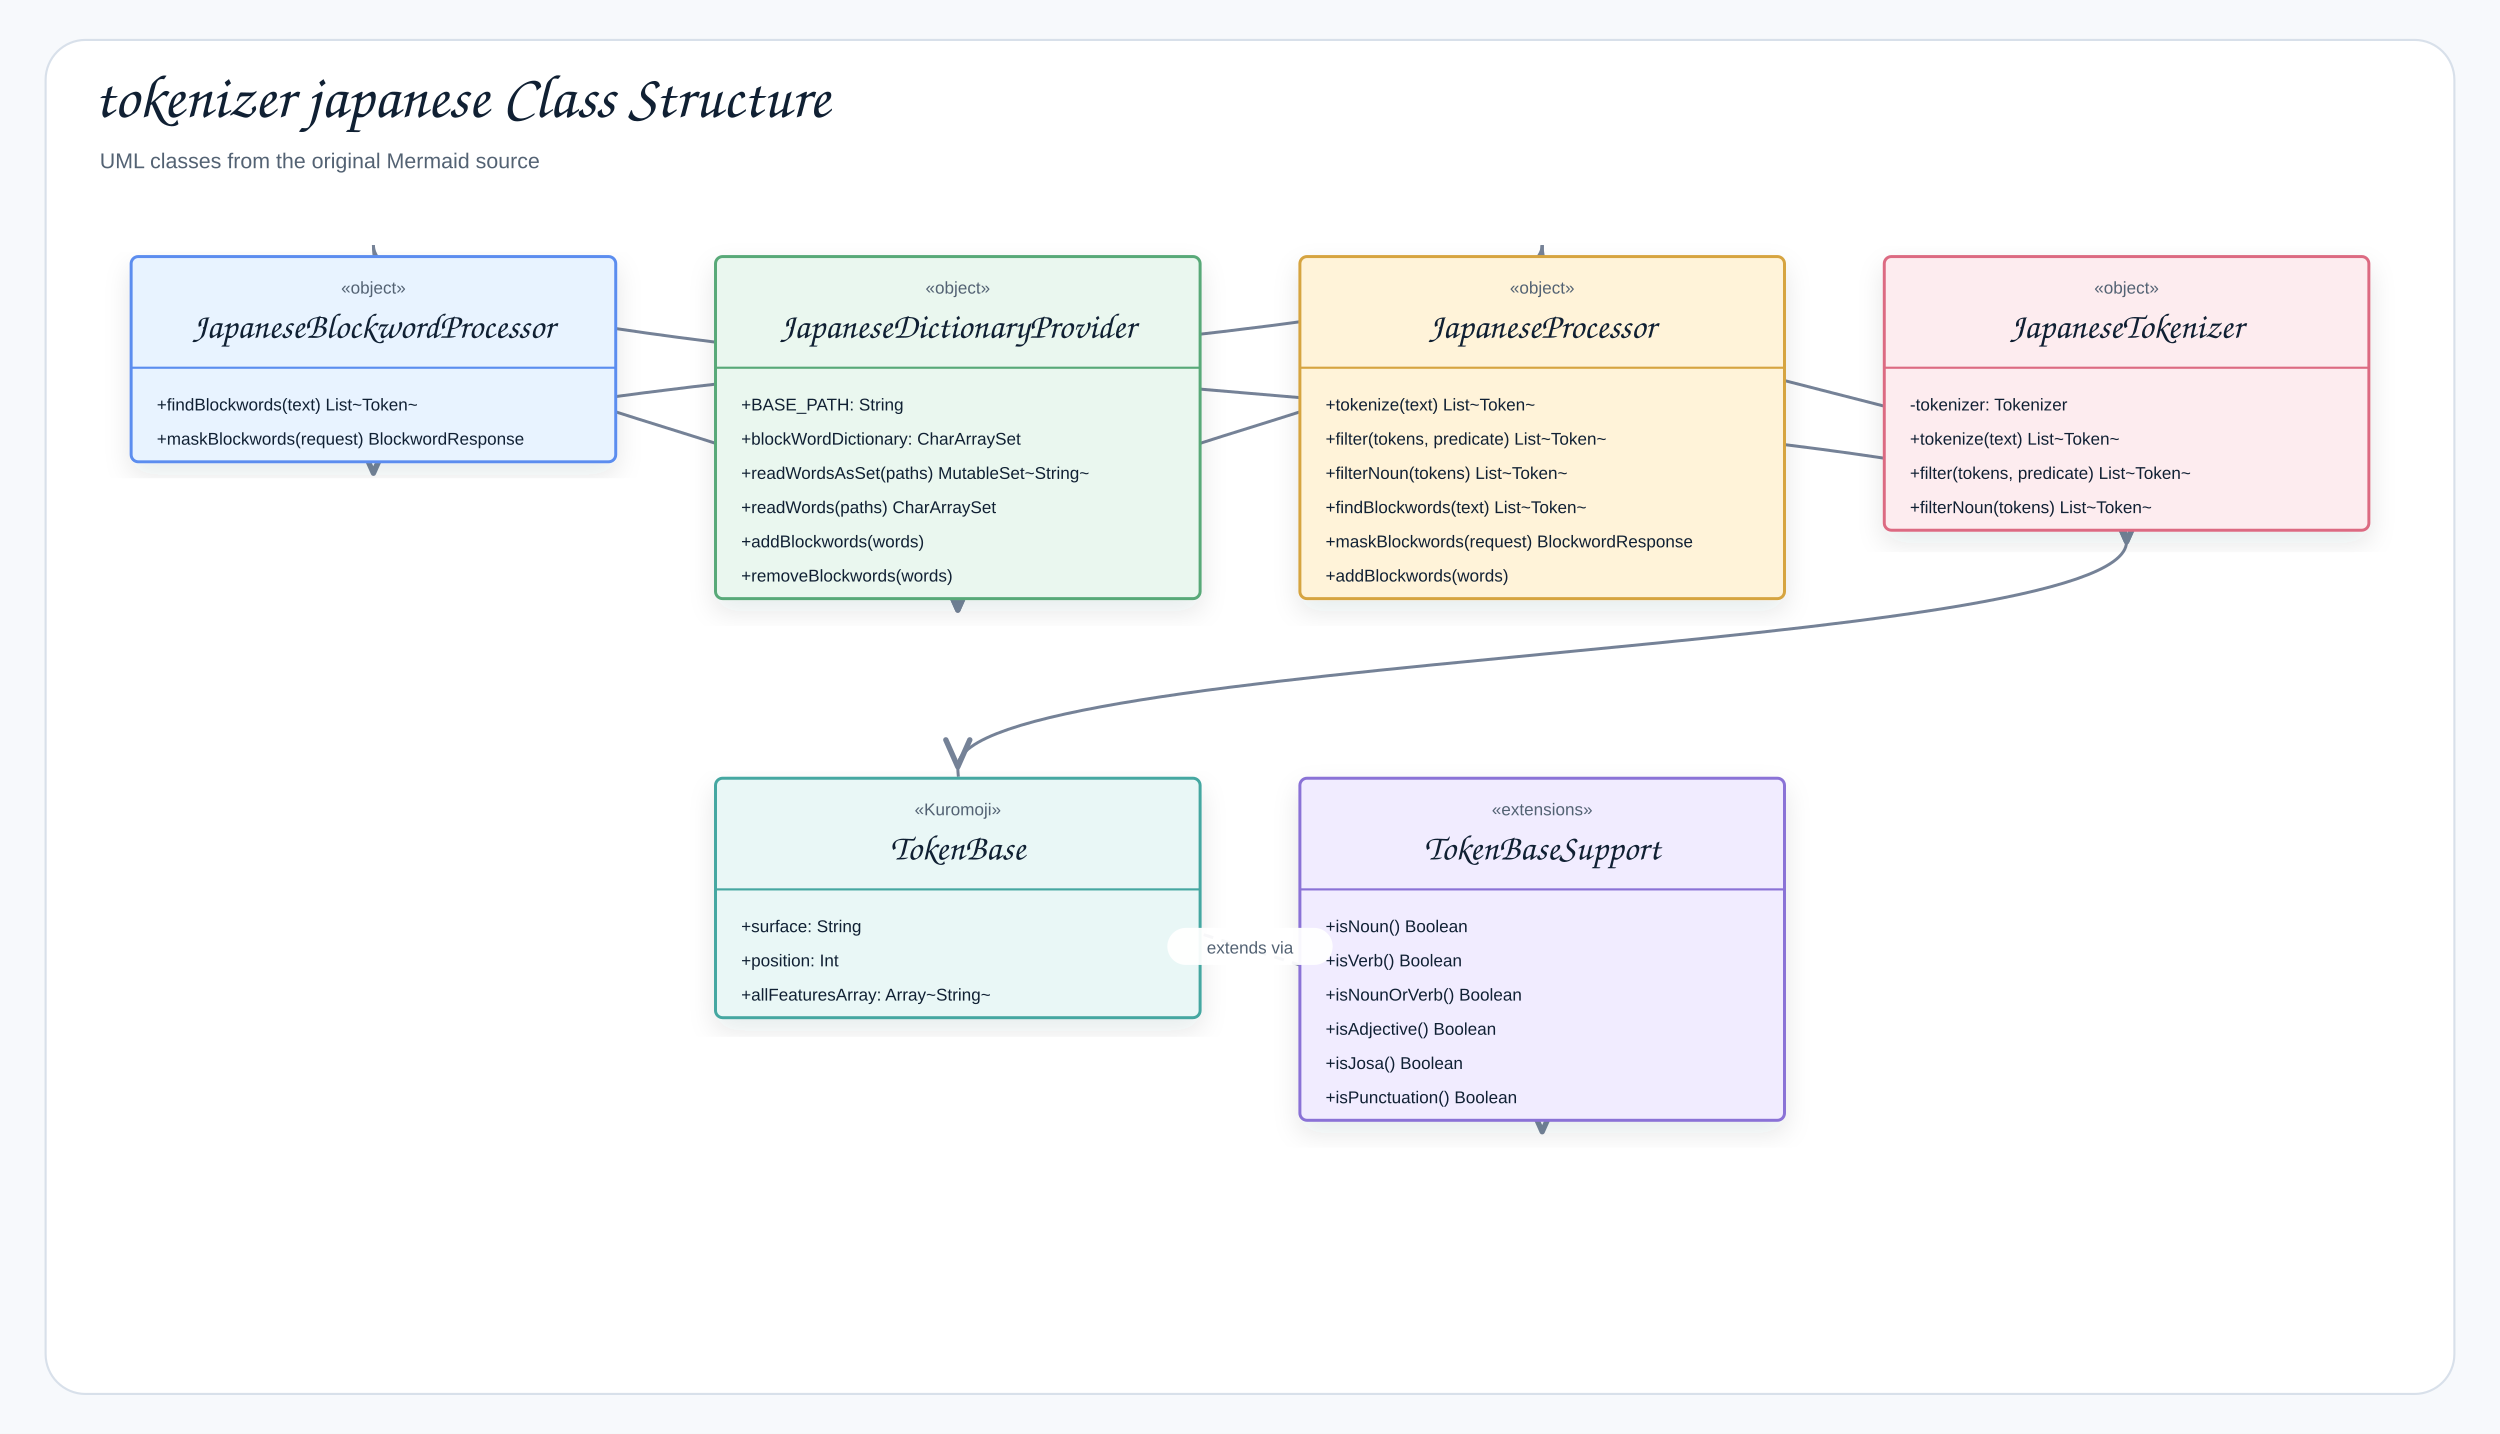
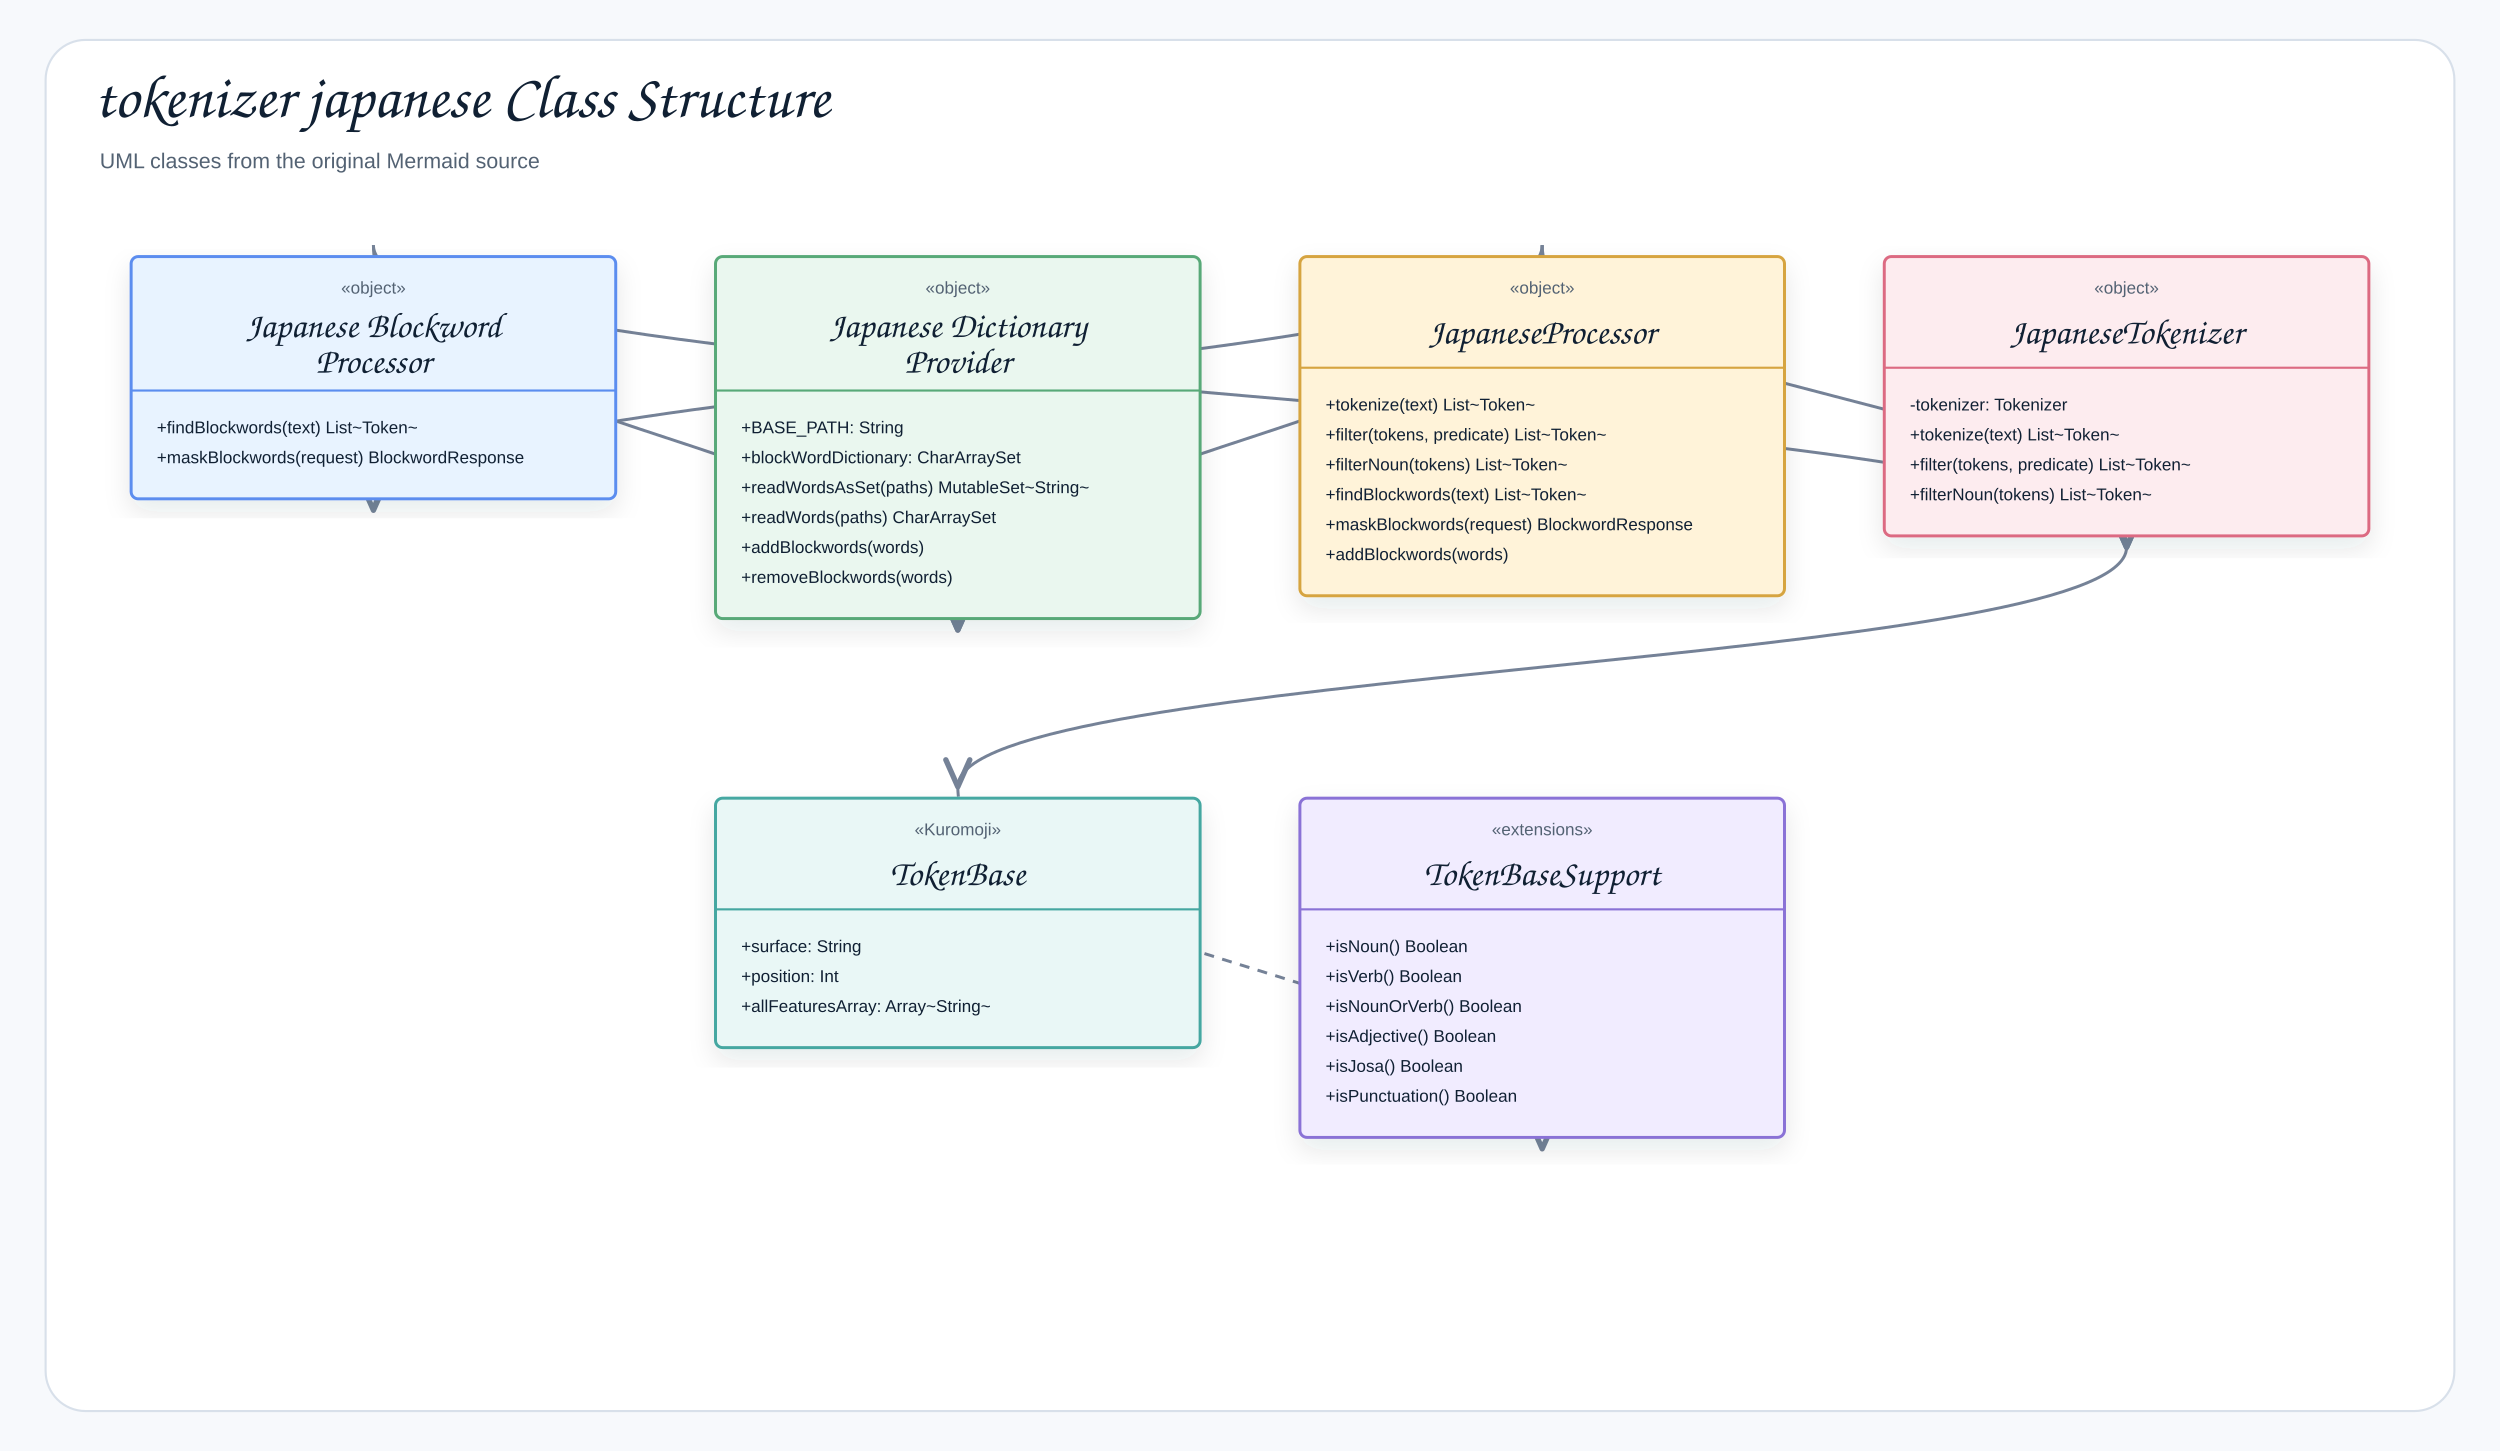
- <svg xmlns="http://www.w3.org/2000/svg" width="1754" height="1006" viewBox="0 0 1754 1006" role="img" aria-label="tokenizer japanese Class Structure">
+ <svg xmlns="http://www.w3.org/2000/svg" width="1754" height="1018" viewBox="0 0 1754 1018" role="img" aria-label="tokenizer japanese Class Structure">
  <defs>
    <filter id="shadow" x="-8%" y="-8%" width="116%" height="116%">
      <feDropShadow dx="0" dy="8" stdDeviation="9" flood-color="#1f2937" flood-opacity="0.10" />
    </filter>
    <marker id="openArrow" markerWidth="12" markerHeight="10" refX="10" refY="5" orient="auto" markerUnits="strokeWidth">
      <path d="M 1 1 L 10 5 L 1 9" fill="none" stroke="#758297" stroke-width="1.8" stroke-linecap="round" stroke-linejoin="round" />
    </marker>
    <marker id="inherit" markerWidth="14" markerHeight="12" refX="12" refY="6" orient="auto" markerUnits="strokeWidth">
      <path d="M 0 1 L 12 6 L 0 11 Z" fill="#ffffff" stroke="#758297" stroke-width="1.8" />
    </marker>
    <style>
    .canvas{fill:#f7f9fc}.frame{fill:#fff;stroke:#d8e0ea;stroke-width:1.5}
    .title{font-family:"Architects Daughter","Comic Sans MS","Comic Sans",cursive;font-size:43px;font-weight:400;fill:#102033}
    .subtitle{font-family:"Comic Sans MS","Comic Sans","Comic Neue",Arial,sans-serif;font-size:15px;font-weight:400;fill:#536273}
    .label{font-family:"Architects Daughter","Comic Sans MS","Comic Sans",cursive;font-size:25px;font-weight:400;fill:#102033}
    .smallLabel{font-family:"Architects Daughter","Comic Sans MS","Comic Sans",cursive;font-size:21px;font-weight:400;fill:#102033}
    .mono{font-family:"Comic Sans MS","Comic Sans","Comic Neue",Arial,sans-serif;font-size:12px;font-weight:400;fill:#102033}
    .small{font-family:"Comic Sans MS","Comic Sans","Comic Neue",Arial,sans-serif;font-size:12px;font-weight:400;fill:#536273}
    .strong{font-family:"Comic Sans MS","Comic Sans","Comic Neue",Arial,sans-serif;font-size:13px;font-weight:400;fill:#102033}
    .card{stroke-width:2.1;filter:url(#shadow)}.compartment{stroke-width:1.5;fill:none}
    .line{stroke:#758297;stroke-width:2.1;fill:none;marker-end:url(#openArrow)}
    .plainLine{stroke:#758297;stroke-width:2.1;fill:none}
    .dashed{stroke:#758297;stroke-width:2.1;stroke-dasharray:7 6;fill:none;marker-end:url(#openArrow)}
    .inheritLine{stroke:#758297;stroke-width:2.2;fill:none;marker-end:url(#inherit)}
    .implLine{stroke:#758297;stroke-width:2.2;stroke-dasharray:8 7;fill:none;marker-end:url(#inherit)}
  </style>
  </defs>
-   <rect class="canvas" width="1754" height="1006" />
-   <rect class="frame" x="32" y="28" width="1690" height="950" rx="28" />
+   <rect class="canvas" width="1754" height="1018" />
+   <rect class="frame" x="32" y="28" width="1690" height="962" rx="28" />
  <text class="title" x="66" y="82">tokenizer japanese Class Structure</text>
  <text class="subtitle" x="70" y="118">UML classes from the original Mermaid source</text>
-   <path class="dashed" d="M672 538 C672 666 1082 666 1082 794" />
-   <path class="line" d="M1492 380 C1492 459 672 459 672 538" />
-   <path class="line" d="M262 172 C262 300 672 300 672 428" />
-   <path class="line" d="M262 172 C262 276 1492 276 1492 380" />
-   <path class="line" d="M1082 172 C1082 300 672 300 672 428" />
-   <path class="line" d="M1082 172 C1082 252 262 252 262 332" />
-   <path class="line" d="M1082 172 C1082 276 1492 276 1492 380" />
+   <path class="dashed" d="M672 552 C672 679 1082 679 1082 806" />
+   <path class="line" d="M1492 384 C1492 468 672 468 672 552" />
+   <path class="line" d="M262 172 C262 307 672 307 672 442" />
+   <path class="line" d="M262 172 C262 278 1492 278 1492 384" />
+   <path class="line" d="M1082 172 C1082 307 672 307 672 442" />
+   <path class="line" d="M1082 172 C1082 265 262 265 262 358" />
+   <path class="line" d="M1082 172 C1082 278 1492 278 1492 384" />
  <g transform="translate(92,180)">
-     <rect class="card" x="0" y="0" width="340" height="144" rx="5" fill="#E8F3FF" stroke="#5B8DEF" />
-     <line class="compartment" x1="0" y1="78" x2="340" y2="78" stroke="#5B8DEF" />
+     <rect class="card" x="0" y="0" width="340" height="170" rx="5" fill="#E8F3FF" stroke="#5B8DEF" />
+     <line class="compartment" x1="0" y1="94" x2="340" y2="94" stroke="#5B8DEF" />
    <text class="small" x="170" y="26" text-anchor="middle">«object»</text>
-     <text class="label" x="170" y="57" text-anchor="middle">JapaneseBlockwordProcessor</text>
-     <text class="mono" x="18" y="108">+findBlockwords(text) List~Token~</text>
-     <text class="mono" x="18" y="132">+maskBlockwords(request) BlockwordResponse</text>
+     <text class="label" x="170" y="56.5" text-anchor="middle">Japanese Blockword</text>
+     <text class="label" x="170" y="81.5" text-anchor="middle">Processor</text>
+     <text class="mono" x="18" y="124">+findBlockwords(text) List~Token~</text>
+     <text class="mono" x="18" y="145">+maskBlockwords(request) BlockwordResponse</text>
  </g>
  <g transform="translate(502,180)">
-     <rect class="card" x="0" y="0" width="340" height="240" rx="5" fill="#EAF7EF" stroke="#58A978" />
-     <line class="compartment" x1="0" y1="78" x2="340" y2="78" stroke="#58A978" />
+     <rect class="card" x="0" y="0" width="340" height="254" rx="5" fill="#EAF7EF" stroke="#58A978" />
+     <line class="compartment" x1="0" y1="94" x2="340" y2="94" stroke="#58A978" />
    <text class="small" x="170" y="26" text-anchor="middle">«object»</text>
-     <text class="label" x="170" y="57" text-anchor="middle">JapaneseDictionaryProvider</text>
-     <text class="mono" x="18" y="108">+BASE_PATH: String</text>
-     <text class="mono" x="18" y="132">+blockWordDictionary: CharArraySet</text>
-     <text class="mono" x="18" y="156">+readWordsAsSet(paths) MutableSet~String~</text>
-     <text class="mono" x="18" y="180">+readWords(paths) CharArraySet</text>
-     <text class="mono" x="18" y="204">+addBlockwords(words)</text>
-     <text class="mono" x="18" y="228">+removeBlockwords(words)</text>
+     <text class="label" x="170" y="56.5" text-anchor="middle">Japanese Dictionary</text>
+     <text class="label" x="170" y="81.5" text-anchor="middle">Provider</text>
+     <text class="mono" x="18" y="124">+BASE_PATH: String</text>
+     <text class="mono" x="18" y="145">+blockWordDictionary: CharArraySet</text>
+     <text class="mono" x="18" y="166">+readWordsAsSet(paths) MutableSet~String~</text>
+     <text class="mono" x="18" y="187">+readWords(paths) CharArraySet</text>
+     <text class="mono" x="18" y="208">+addBlockwords(words)</text>
+     <text class="mono" x="18" y="229">+removeBlockwords(words)</text>
  </g>
  <g transform="translate(912,180)">
-     <rect class="card" x="0" y="0" width="340" height="240" rx="5" fill="#FFF3D9" stroke="#D6A441" />
+     <rect class="card" x="0" y="0" width="340" height="238" rx="5" fill="#FFF3D9" stroke="#D6A441" />
    <line class="compartment" x1="0" y1="78" x2="340" y2="78" stroke="#D6A441" />
    <text class="small" x="170" y="26" text-anchor="middle">«object»</text>
-     <text class="label" x="170" y="57" text-anchor="middle">JapaneseProcessor</text>
+     <text class="label" x="170" y="61" text-anchor="middle">JapaneseProcessor</text>
    <text class="mono" x="18" y="108">+tokenize(text) List~Token~</text>
-     <text class="mono" x="18" y="132">+filter(tokens, predicate) List~Token~</text>
-     <text class="mono" x="18" y="156">+filterNoun(tokens) List~Token~</text>
-     <text class="mono" x="18" y="180">+findBlockwords(text) List~Token~</text>
-     <text class="mono" x="18" y="204">+maskBlockwords(request) BlockwordResponse</text>
-     <text class="mono" x="18" y="228">+addBlockwords(words)</text>
+     <text class="mono" x="18" y="129">+filter(tokens, predicate) List~Token~</text>
+     <text class="mono" x="18" y="150">+filterNoun(tokens) List~Token~</text>
+     <text class="mono" x="18" y="171">+findBlockwords(text) List~Token~</text>
+     <text class="mono" x="18" y="192">+maskBlockwords(request) BlockwordResponse</text>
+     <text class="mono" x="18" y="213">+addBlockwords(words)</text>
  </g>
  <g transform="translate(1322,180)">
-     <rect class="card" x="0" y="0" width="340" height="192" rx="5" fill="#FDECEF" stroke="#DC6B82" />
+     <rect class="card" x="0" y="0" width="340" height="196" rx="5" fill="#FDECEF" stroke="#DC6B82" />
    <line class="compartment" x1="0" y1="78" x2="340" y2="78" stroke="#DC6B82" />
    <text class="small" x="170" y="26" text-anchor="middle">«object»</text>
-     <text class="label" x="170" y="57" text-anchor="middle">JapaneseTokenizer</text>
+     <text class="label" x="170" y="61" text-anchor="middle">JapaneseTokenizer</text>
    <text class="mono" x="18" y="108">-tokenizer: Tokenizer</text>
-     <text class="mono" x="18" y="132">+tokenize(text) List~Token~</text>
-     <text class="mono" x="18" y="156">+filter(tokens, predicate) List~Token~</text>
-     <text class="mono" x="18" y="180">+filterNoun(tokens) List~Token~</text>
+     <text class="mono" x="18" y="129">+tokenize(text) List~Token~</text>
+     <text class="mono" x="18" y="150">+filter(tokens, predicate) List~Token~</text>
+     <text class="mono" x="18" y="171">+filterNoun(tokens) List~Token~</text>
  </g>
-   <g transform="translate(502,546)">
-     <rect class="card" x="0" y="0" width="340" height="168" rx="5" fill="#E9F7F6" stroke="#45A7A1" />
+   <g transform="translate(502,560)">
+     <rect class="card" x="0" y="0" width="340" height="175" rx="5" fill="#E9F7F6" stroke="#45A7A1" />
    <line class="compartment" x1="0" y1="78" x2="340" y2="78" stroke="#45A7A1" />
    <text class="small" x="170" y="26" text-anchor="middle">«Kuromoji»</text>
-     <text class="label" x="170" y="57" text-anchor="middle">TokenBase</text>
+     <text class="label" x="170" y="61" text-anchor="middle">TokenBase</text>
    <text class="mono" x="18" y="108">+surface: String</text>
-     <text class="mono" x="18" y="132">+position: Int</text>
-     <text class="mono" x="18" y="156">+allFeaturesArray: Array~String~</text>
+     <text class="mono" x="18" y="129">+position: Int</text>
+     <text class="mono" x="18" y="150">+allFeaturesArray: Array~String~</text>
  </g>
-   <g transform="translate(912,546)">
-     <rect class="card" x="0" y="0" width="340" height="240" rx="5" fill="#F1ECFF" stroke="#8A72D6" />
+   <g transform="translate(912,560)">
+     <rect class="card" x="0" y="0" width="340" height="238" rx="5" fill="#F1ECFF" stroke="#8A72D6" />
    <line class="compartment" x1="0" y1="78" x2="340" y2="78" stroke="#8A72D6" />
    <text class="small" x="170" y="26" text-anchor="middle">«extensions»</text>
-     <text class="label" x="170" y="57" text-anchor="middle">TokenBaseSupport</text>
+     <text class="label" x="170" y="61" text-anchor="middle">TokenBaseSupport</text>
    <text class="mono" x="18" y="108">+isNoun() Boolean</text>
-     <text class="mono" x="18" y="132">+isVerb() Boolean</text>
-     <text class="mono" x="18" y="156">+isNounOrVerb() Boolean</text>
-     <text class="mono" x="18" y="180">+isAdjective() Boolean</text>
-     <text class="mono" x="18" y="204">+isJosa() Boolean</text>
-     <text class="mono" x="18" y="228">+isPunctuation() Boolean</text>
+     <text class="mono" x="18" y="129">+isVerb() Boolean</text>
+     <text class="mono" x="18" y="150">+isNounOrVerb() Boolean</text>
+     <text class="mono" x="18" y="171">+isAdjective() Boolean</text>
+     <text class="mono" x="18" y="192">+isJosa() Boolean</text>
+     <text class="mono" x="18" y="213">+isPunctuation() Boolean</text>
  </g>
-   <rect x="819" y="651" width="116" height="26" rx="13" fill="#ffffff" opacity="0.94" />
-   <text class="small" x="877" y="669" text-anchor="middle">extends via</text>
</svg>
